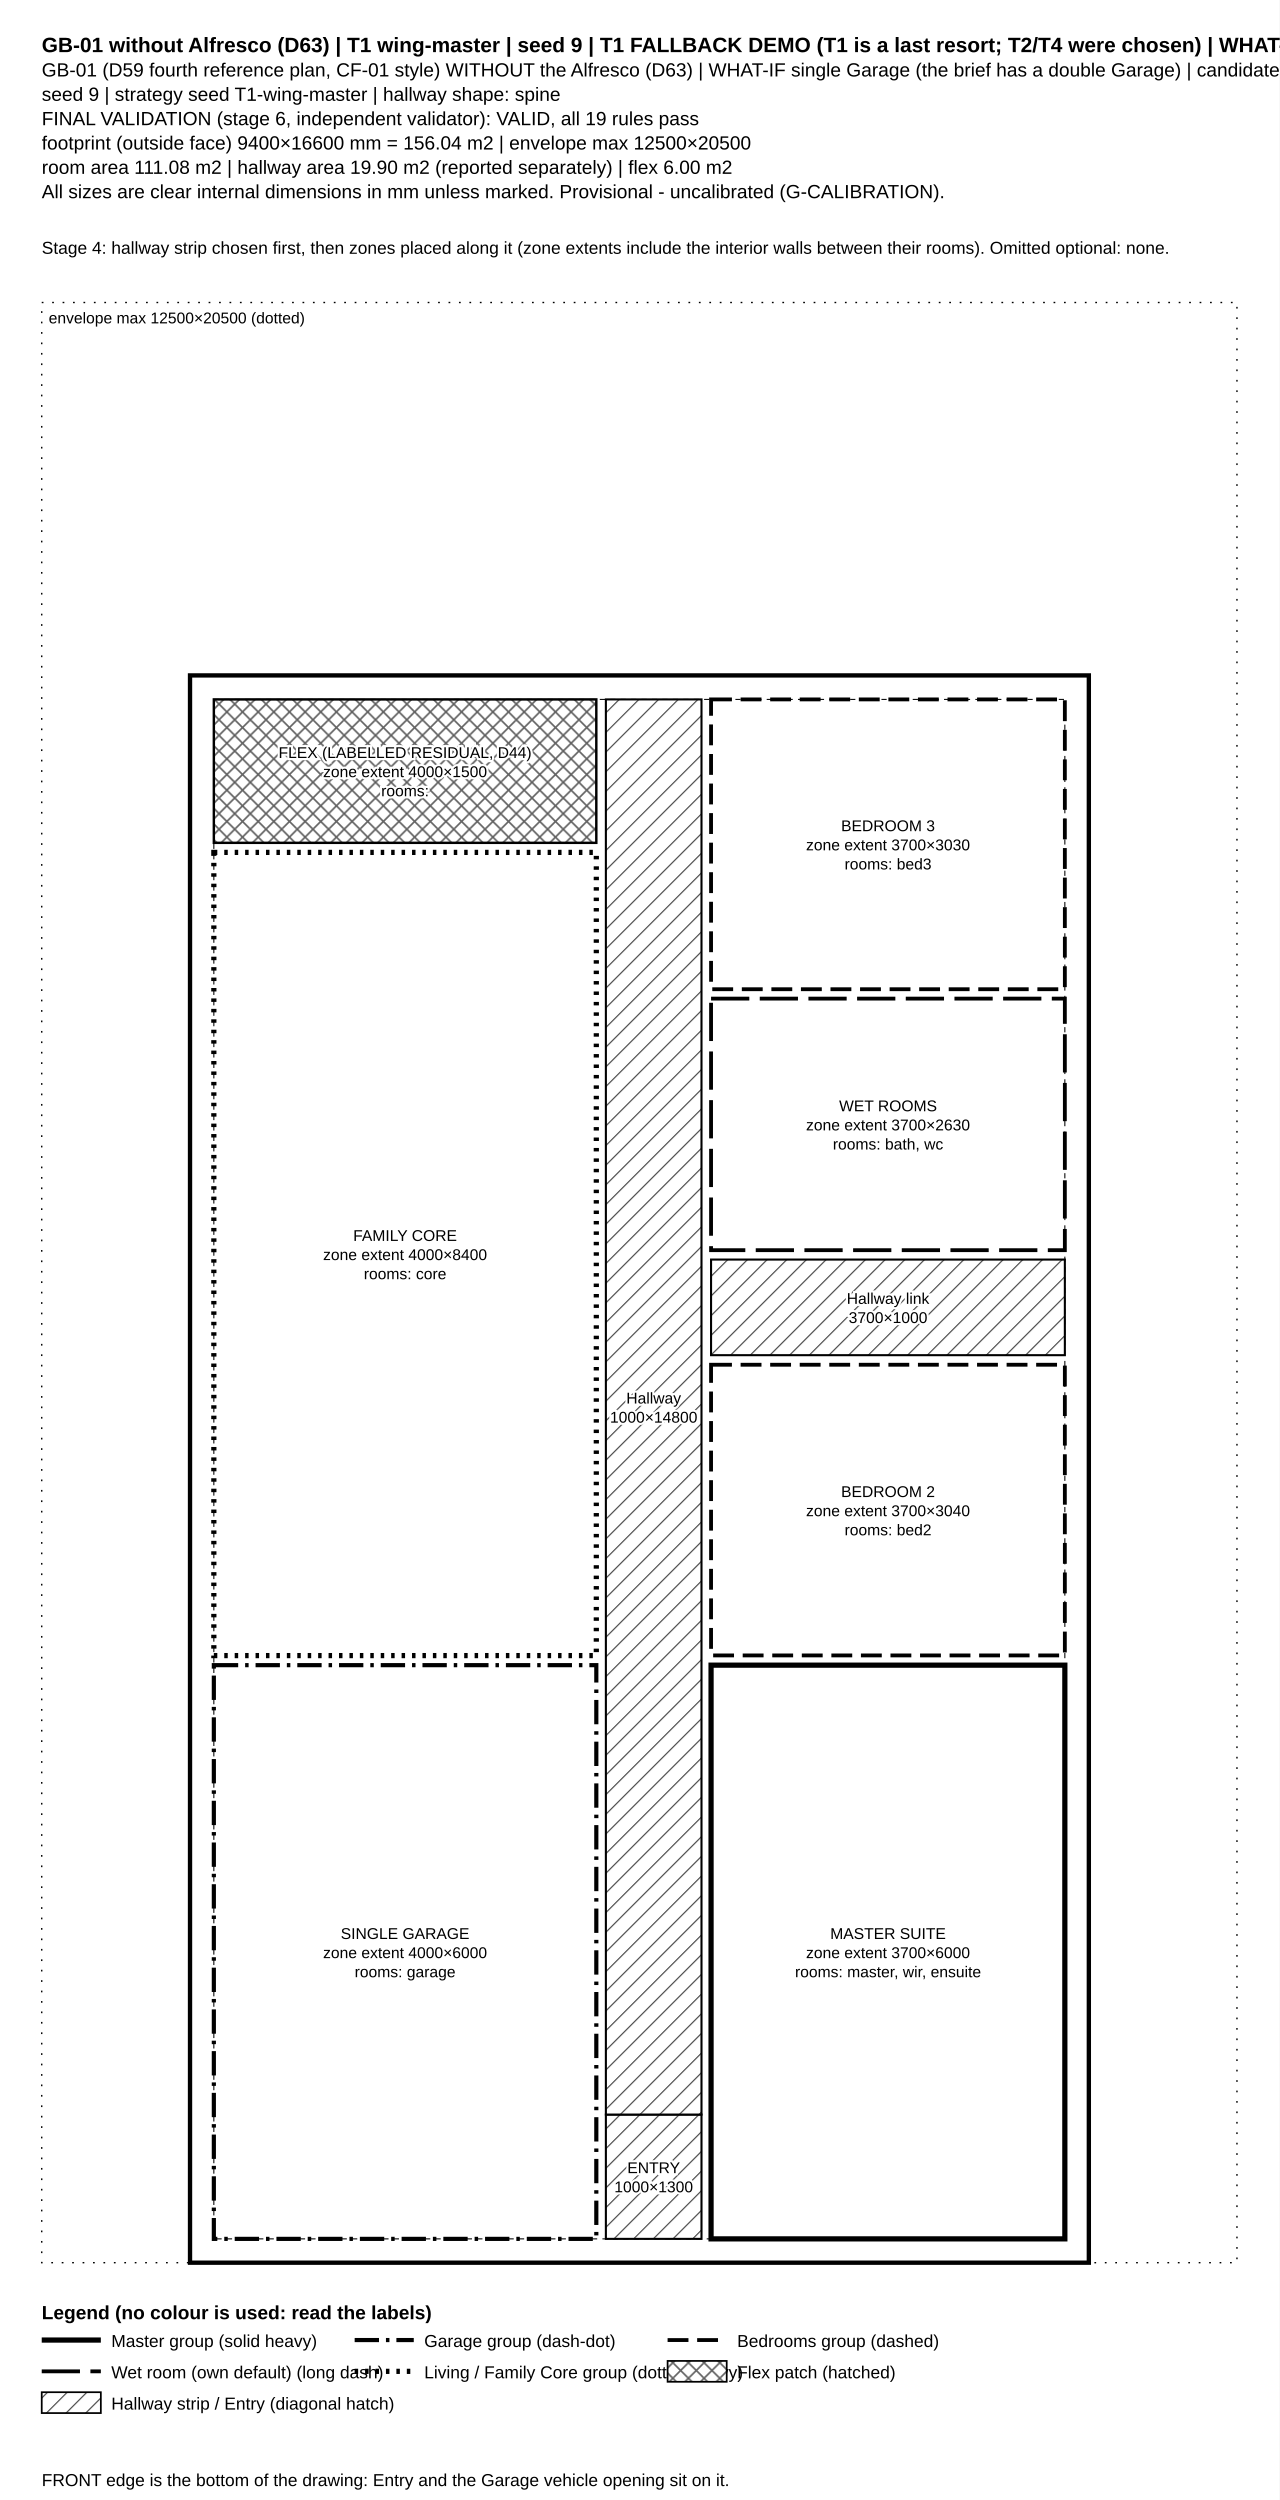
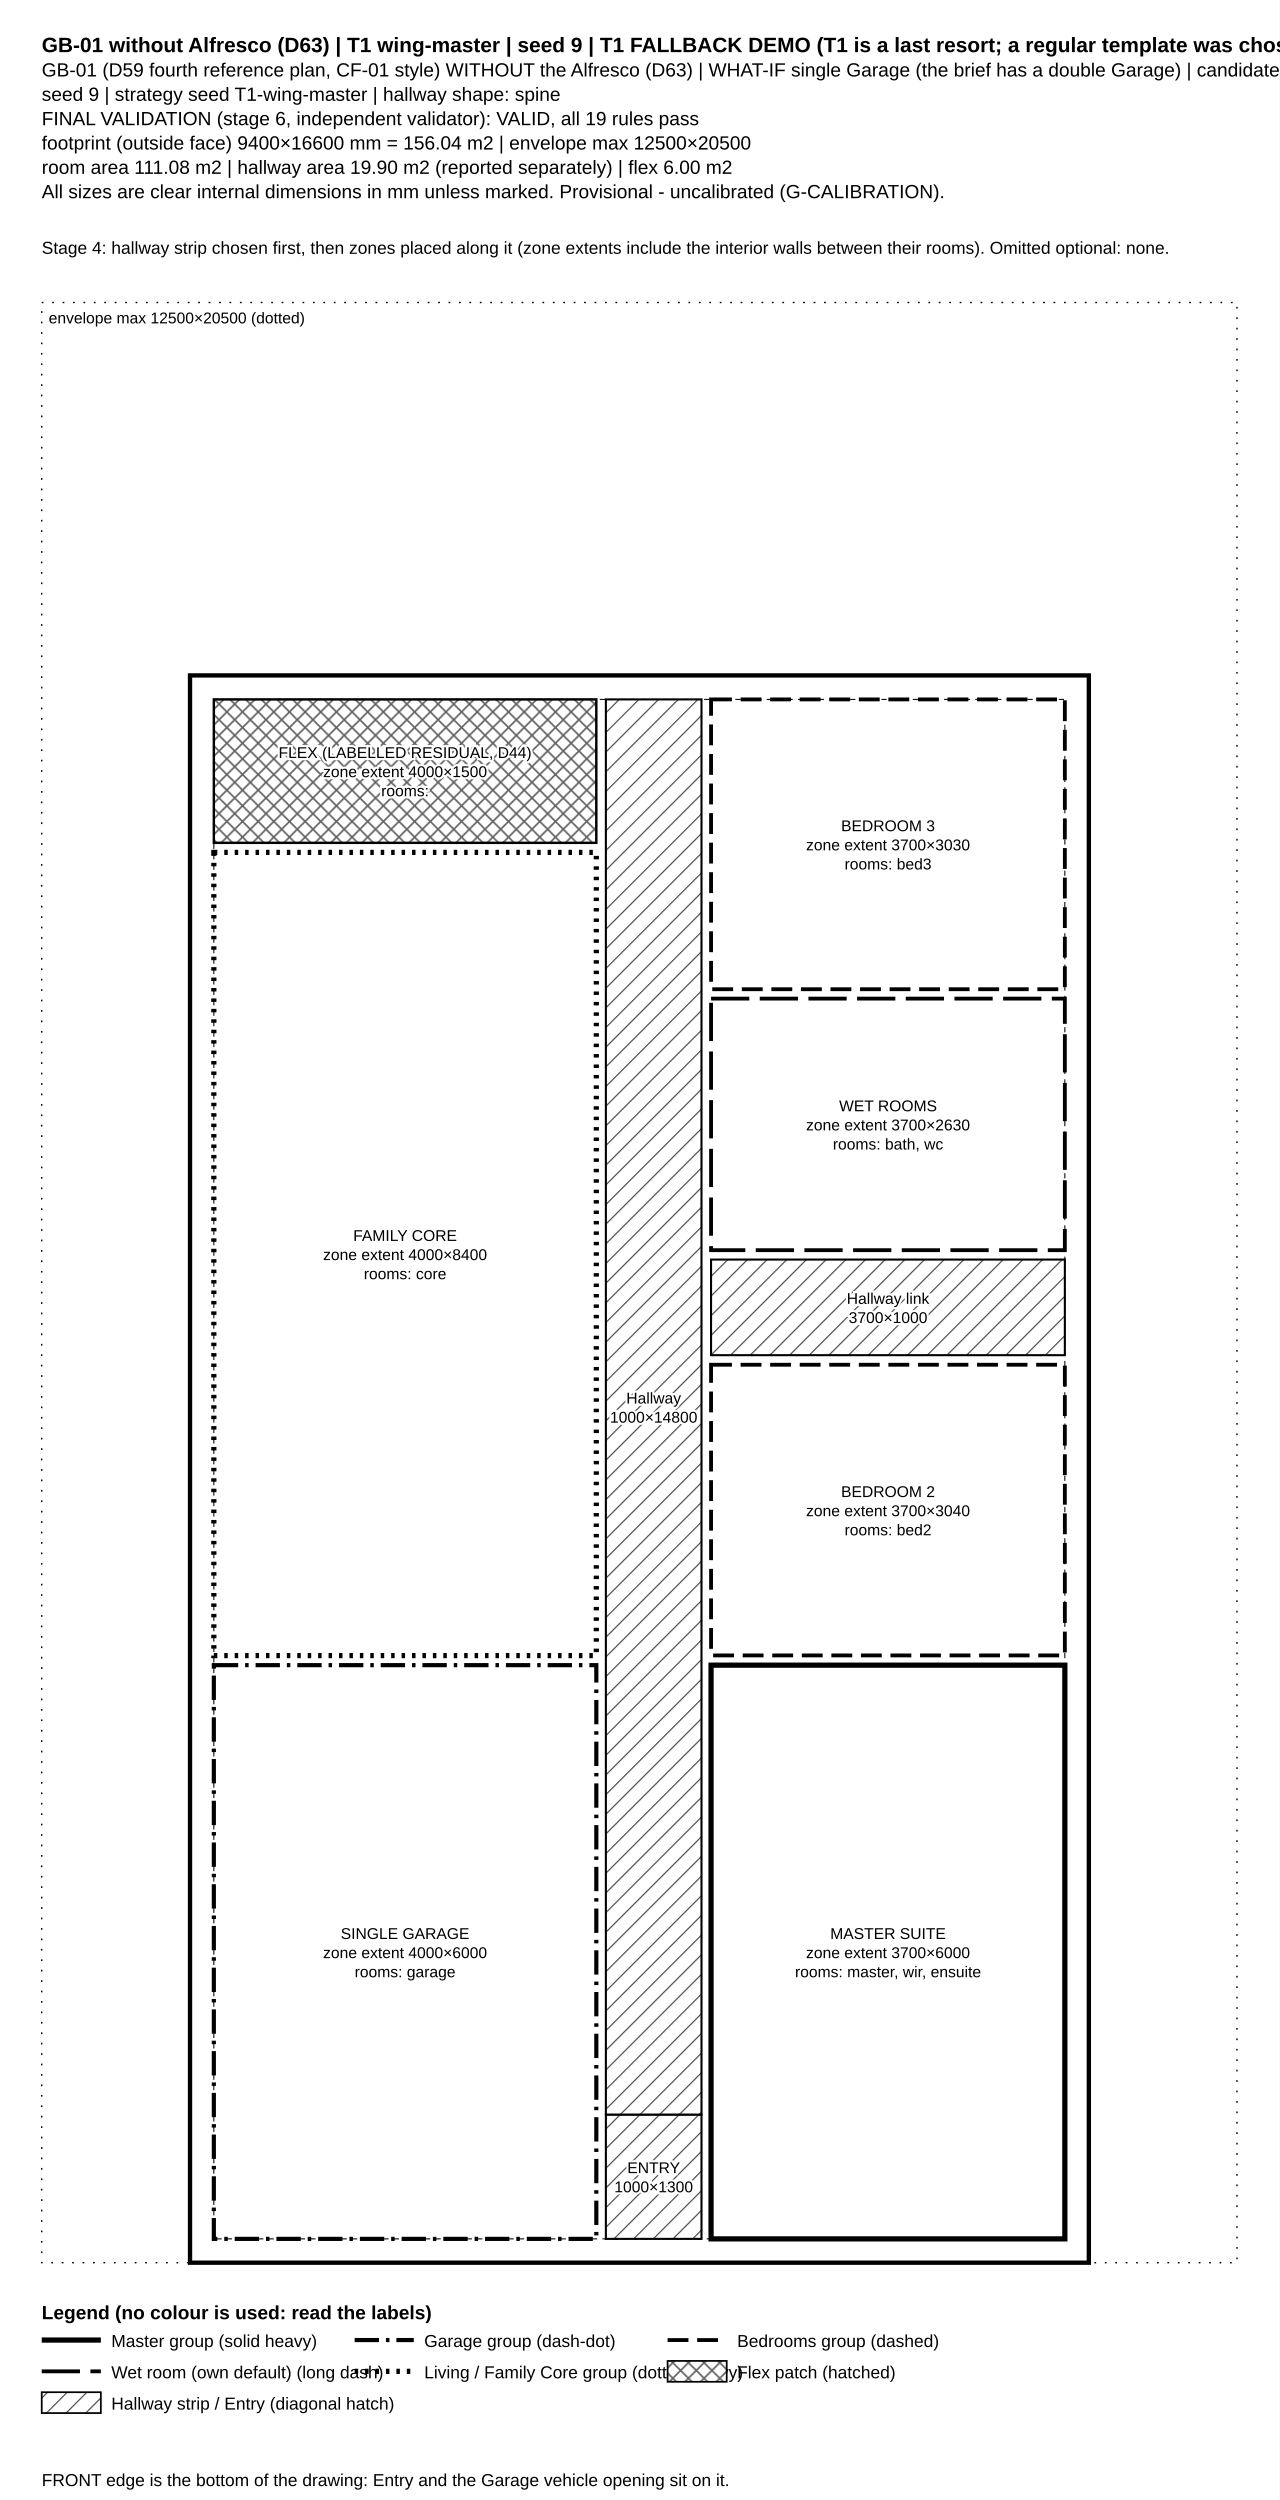
<svg xmlns="http://www.w3.org/2000/svg" width="736" height="1438" viewBox="0 0 736 1438" font-family="Arial, Helvetica, sans-serif">
  <rect width="100%" height="100%" fill="#fff" />
  <defs>
    <pattern id="hall" width="8" height="8" patternUnits="userSpaceOnUse" patternTransform="rotate(45)">
      <rect width="8" height="8" fill="#fff" />
      <line x1="0" y1="0" x2="0" y2="8" stroke="#555" stroke-width="1.4" />
    </pattern>
    <pattern id="flex" width="9" height="9" patternUnits="userSpaceOnUse">
      <rect width="9" height="9" fill="#fff" />
      <path d="M0 0L9 9M9 0L0 9" stroke="#666" stroke-width="1" />
    </pattern>
    <pattern id="wall" width="4" height="4" patternUnits="userSpaceOnUse">
      <rect width="4" height="4" fill="#222" />
    </pattern>
  </defs>
-   <text x="24" y="30" font-size="12" font-weight="bold" fill="#000">GB-01 without Alfresco (D63) | T1 wing-master | seed 9 | T1 FALLBACK DEMO (T1 is a last resort; T2/T4 were chosen) | WHAT-IF single Garage, not the brief | provisional</text>
+   <text x="24" y="30" font-size="12" font-weight="bold" fill="#000">GB-01 without Alfresco (D63) | T1 wing-master | seed 9 | T1 FALLBACK DEMO (T1 is a last resort; a regular template was chosen) | WHAT-IF single Garage, not the brief | provisional</text>
  <text x="24" y="44" font-size="11" font-weight="normal" fill="#000">GB-01 (D59 fourth reference plan, CF-01 style) WITHOUT the Alfresco (D63) | WHAT-IF single Garage (the brief has a double Garage)   |   candidate 9-0   |   STAGE 4 of the real generator output</text>
  <text x="24" y="58" font-size="11" font-weight="normal" fill="#000">seed 9   |   strategy seed T1-wing-master   |   hallway shape: spine</text>
  <text x="24" y="72" font-size="11" font-weight="normal" fill="#000">FINAL VALIDATION (stage 6, independent validator): VALID, all 19 rules pass</text>
  <text x="24" y="86" font-size="11" font-weight="normal" fill="#000">footprint (outside face) 9400×16600 mm = 156.04 m2 | envelope max 12500×20500</text>
  <text x="24" y="100" font-size="11" font-weight="normal" fill="#000">room area 111.08 m2 | hallway area 19.90 m2 (reported separately) | flex 6.00 m2</text>
  <text x="24" y="114" font-size="11" font-weight="normal" fill="#000">All sizes are clear internal dimensions in mm unless marked. Provisional - uncalibrated (G-CALIBRATION).</text>
  <rect x="24.0" y="174.0" width="687.5" height="1127.5" fill="none" stroke="#000" stroke-width="0.8" stroke-dasharray="1 5" />
  <text x="28" y="186" font-size="9">envelope max 12500×20500 (dotted)</text>
  <rect x="109.3" y="388.5" width="517.0" height="913.0" fill="none" stroke="#000" stroke-width="2.5" />
  <rect x="123.0" y="402.3" width="489.5" height="885.5" fill="none" stroke="#000" stroke-width="0.6" stroke-dasharray="3 3" />
  <rect x="348.5" y="1216.3" width="55.0" height="71.5" fill="url(#hall)" stroke="#000" stroke-width="1.2" />
  <text x="376.0" y="1250.0" font-size="9" text-anchor="middle" fill="#000" stroke="#fff" stroke-width="2.5" paint-order="stroke">ENTRY</text>
  <text x="376.0" y="1261.0" font-size="9" text-anchor="middle" fill="#000" stroke="#fff" stroke-width="2.5" paint-order="stroke">1000×1300</text>
  <rect x="348.5" y="402.3" width="55.0" height="814.0" fill="url(#hall)" stroke="#000" stroke-width="1.2" />
  <text x="376.0" y="807.3" font-size="9" text-anchor="middle" fill="#000" stroke="#fff" stroke-width="2.5" paint-order="stroke">Hallway</text>
  <text x="376.0" y="818.3" font-size="9" text-anchor="middle" fill="#000" stroke="#fff" stroke-width="2.5" paint-order="stroke">1000×14800</text>
  <rect x="409.0" y="724.5" width="203.5" height="55.0" fill="url(#hall)" stroke="#000" stroke-width="1.2" />
  <text x="510.8" y="750.0" font-size="9" text-anchor="middle" fill="#000" stroke="#fff" stroke-width="2.5" paint-order="stroke">Hallway link</text>
  <text x="510.8" y="761.0" font-size="9" text-anchor="middle" fill="#000" stroke="#fff" stroke-width="2.5" paint-order="stroke">3700×1000</text>
  <rect x="409.0" y="957.8" width="203.5" height="330.0" fill="none" stroke="#000" stroke-width="3" />
  <text x="510.8" y="1115.3" font-size="9" text-anchor="middle" fill="#000" stroke="#fff" stroke-width="2.5" paint-order="stroke">MASTER SUITE</text>
  <text x="510.8" y="1126.3" font-size="9" text-anchor="middle" fill="#000" stroke="#fff" stroke-width="2.5" paint-order="stroke">zone extent 3700×6000</text>
  <text x="510.8" y="1137.3" font-size="9" text-anchor="middle" fill="#000" stroke="#fff" stroke-width="2.5" paint-order="stroke">rooms: master, wir, ensuite</text>
  <rect x="123.0" y="957.8" width="220.0" height="330.0" fill="none" stroke="#000" stroke-width="2.4" stroke-dasharray="14 4 2 4" />
  <text x="233.0" y="1115.3" font-size="9" text-anchor="middle" fill="#000" stroke="#fff" stroke-width="2.5" paint-order="stroke">SINGLE GARAGE</text>
  <text x="233.0" y="1126.3" font-size="9" text-anchor="middle" fill="#000" stroke="#fff" stroke-width="2.5" paint-order="stroke">zone extent 4000×6000</text>
  <text x="233.0" y="1137.3" font-size="9" text-anchor="middle" fill="#000" stroke="#fff" stroke-width="2.5" paint-order="stroke">rooms: garage</text>
  <rect x="409.0" y="785.0" width="203.5" height="167.2" fill="none" stroke="#000" stroke-width="2.2" stroke-dasharray="12 5" />
  <text x="510.8" y="861.1" font-size="9" text-anchor="middle" fill="#000" stroke="#fff" stroke-width="2.5" paint-order="stroke">BEDROOM 2</text>
  <text x="510.8" y="872.1" font-size="9" text-anchor="middle" fill="#000" stroke="#fff" stroke-width="2.5" paint-order="stroke">zone extent 3700×3040</text>
  <text x="510.8" y="883.1" font-size="9" text-anchor="middle" fill="#000" stroke="#fff" stroke-width="2.5" paint-order="stroke">rooms: bed2</text>
  <rect x="409.0" y="574.4" width="203.5" height="144.7" fill="none" stroke="#000" stroke-width="2.2" stroke-dasharray="22 6" />
  <text x="510.8" y="639.2" font-size="9" text-anchor="middle" fill="#000" stroke="#fff" stroke-width="2.5" paint-order="stroke">WET ROOMS</text>
  <text x="510.8" y="650.2" font-size="9" text-anchor="middle" fill="#000" stroke="#fff" stroke-width="2.5" paint-order="stroke">zone extent 3700×2630</text>
  <text x="510.8" y="661.2" font-size="9" text-anchor="middle" fill="#000" stroke="#fff" stroke-width="2.5" paint-order="stroke">rooms: bath, wc</text>
  <rect x="409.0" y="402.3" width="203.5" height="166.7" fill="none" stroke="#000" stroke-width="2.2" stroke-dasharray="12 5" />
  <text x="510.8" y="478.1" font-size="9" text-anchor="middle" fill="#000" stroke="#fff" stroke-width="2.5" paint-order="stroke">BEDROOM 3</text>
  <text x="510.8" y="489.1" font-size="9" text-anchor="middle" fill="#000" stroke="#fff" stroke-width="2.5" paint-order="stroke">zone extent 3700×3030</text>
  <text x="510.8" y="500.1" font-size="9" text-anchor="middle" fill="#000" stroke="#fff" stroke-width="2.5" paint-order="stroke">rooms: bed3</text>
  <rect x="123.0" y="490.3" width="220.0" height="462.0" fill="none" stroke="#000" stroke-width="3" stroke-dasharray="2 4" />
  <text x="233.0" y="713.8" font-size="9" text-anchor="middle" fill="#000" stroke="#fff" stroke-width="2.5" paint-order="stroke">FAMILY CORE</text>
  <text x="233.0" y="724.8" font-size="9" text-anchor="middle" fill="#000" stroke="#fff" stroke-width="2.5" paint-order="stroke">zone extent 4000×8400</text>
  <text x="233.0" y="735.8" font-size="9" text-anchor="middle" fill="#000" stroke="#fff" stroke-width="2.5" paint-order="stroke">rooms: core</text>
  <rect x="123.0" y="402.3" width="220.0" height="82.5" fill="url(#flex)" stroke="#000" stroke-width="1.4" />
  <text x="233.0" y="436.0" font-size="9" text-anchor="middle" fill="#000" stroke="#fff" stroke-width="2.5" paint-order="stroke">FLEX (LABELLED RESIDUAL, D44)</text>
  <text x="233.0" y="447.0" font-size="9" text-anchor="middle" fill="#000" stroke="#fff" stroke-width="2.5" paint-order="stroke">zone extent 4000×1500</text>
  <text x="233.0" y="458.0" font-size="9" text-anchor="middle" fill="#000" stroke="#fff" stroke-width="2.5" paint-order="stroke">rooms: </text>
  <text x="24" y="146" font-size="10">Stage 4: hallway strip chosen first, then zones placed along it (zone extents include the interior walls between their rooms). Omitted optional: none.</text>
  <text x="24" y="1334" font-size="11" font-weight="bold">Legend (no colour is used: read the labels)</text>
  <line x1="24" y1="1346" x2="58" y2="1346" stroke="#000" stroke-width="3" />
  <text x="64" y="1350" font-size="10">Master group (solid heavy)</text>
  <line x1="204" y1="1346" x2="238" y2="1346" stroke="#000" stroke-width="2.4" stroke-dasharray="14 4 2 4" />
  <text x="244" y="1350" font-size="10">Garage group (dash-dot)</text>
  <line x1="384" y1="1346" x2="418" y2="1346" stroke="#000" stroke-width="2.2" stroke-dasharray="12 5" />
  <text x="424" y="1350" font-size="10">Bedrooms group (dashed)</text>
  <line x1="24" y1="1364" x2="58" y2="1364" stroke="#000" stroke-width="2.2" stroke-dasharray="22 6" />
  <text x="64" y="1368" font-size="10">Wet room (own default) (long dash)</text>
  <line x1="204" y1="1364" x2="238" y2="1364" stroke="#000" stroke-width="3" stroke-dasharray="2 4" />
  <text x="244" y="1368" font-size="10">Living / Family Core group (dotted heavy)</text>
  <rect x="384" y="1358" width="34" height="12" fill="url(#flex)" stroke="#000" stroke-width="1" />
  <text x="424" y="1368" font-size="10">Flex patch (hatched)</text>
  <rect x="24" y="1376" width="34" height="12" fill="url(#hall)" stroke="#000" stroke-width="1" />
  <text x="64" y="1386" font-size="10">Hallway strip / Entry (diagonal hatch)</text>
  <text x="24" y="1430" font-size="10">FRONT edge is the bottom of the drawing: Entry and the Garage vehicle opening sit on it.</text>
</svg>
